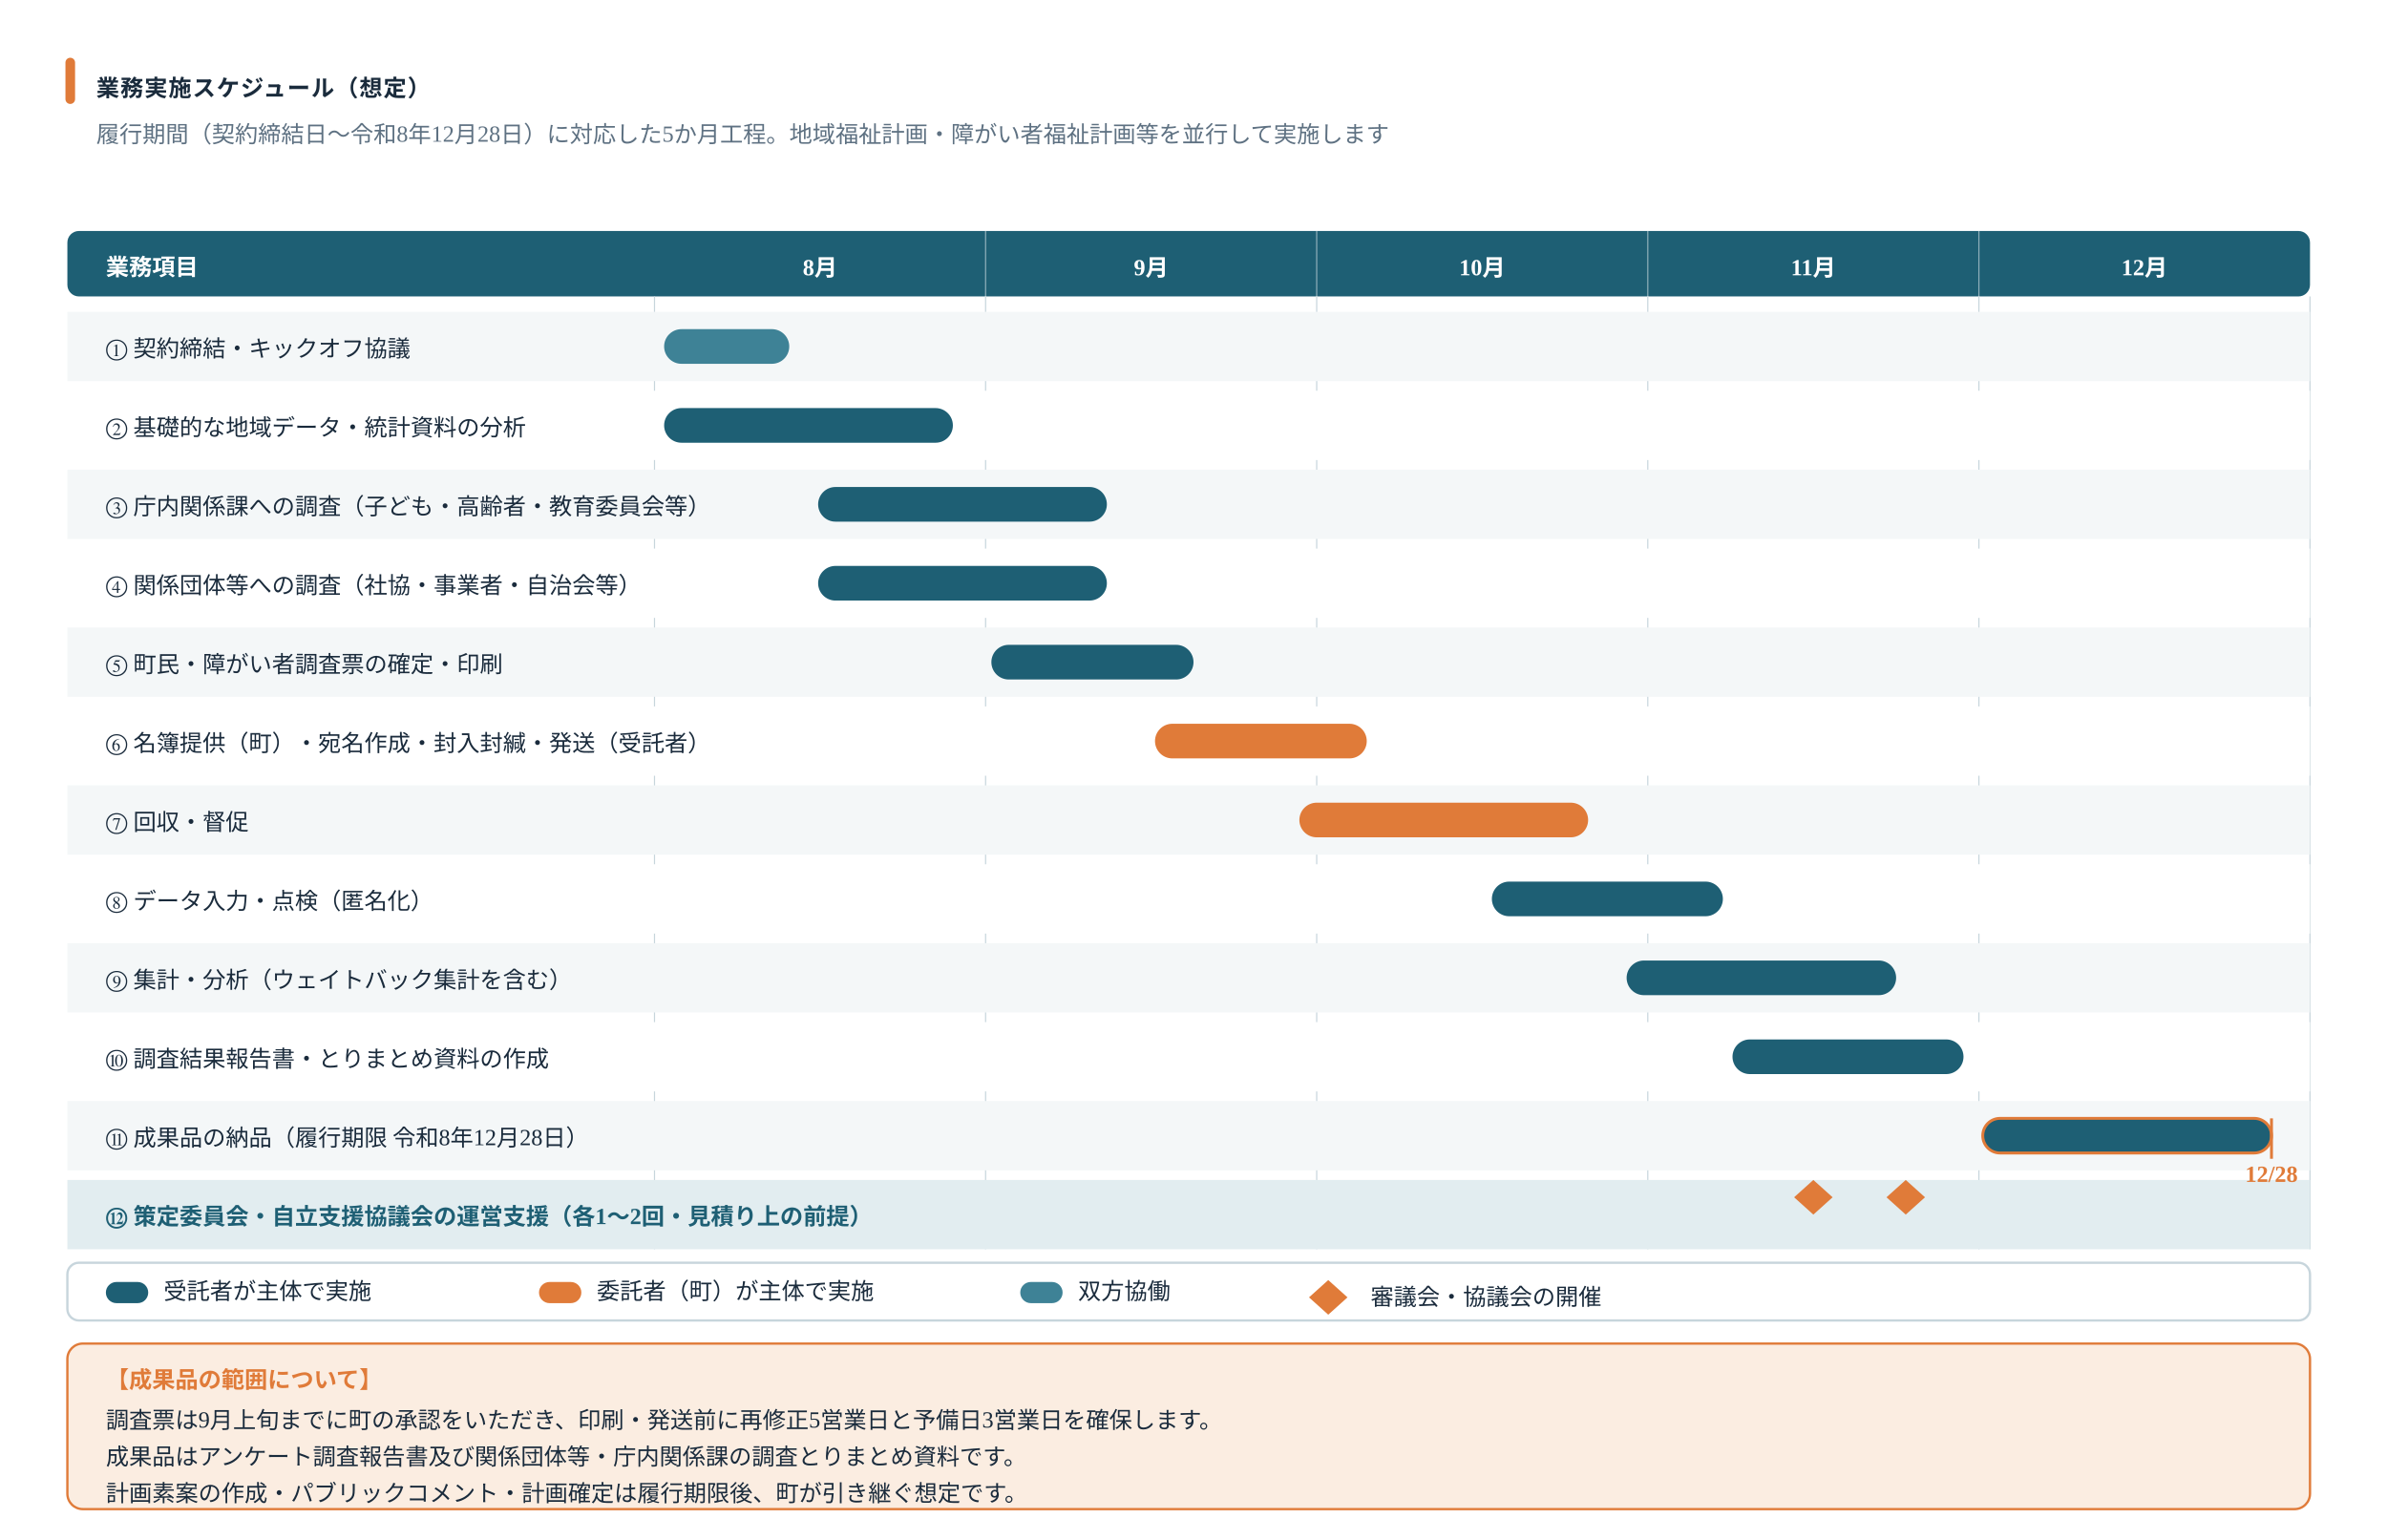
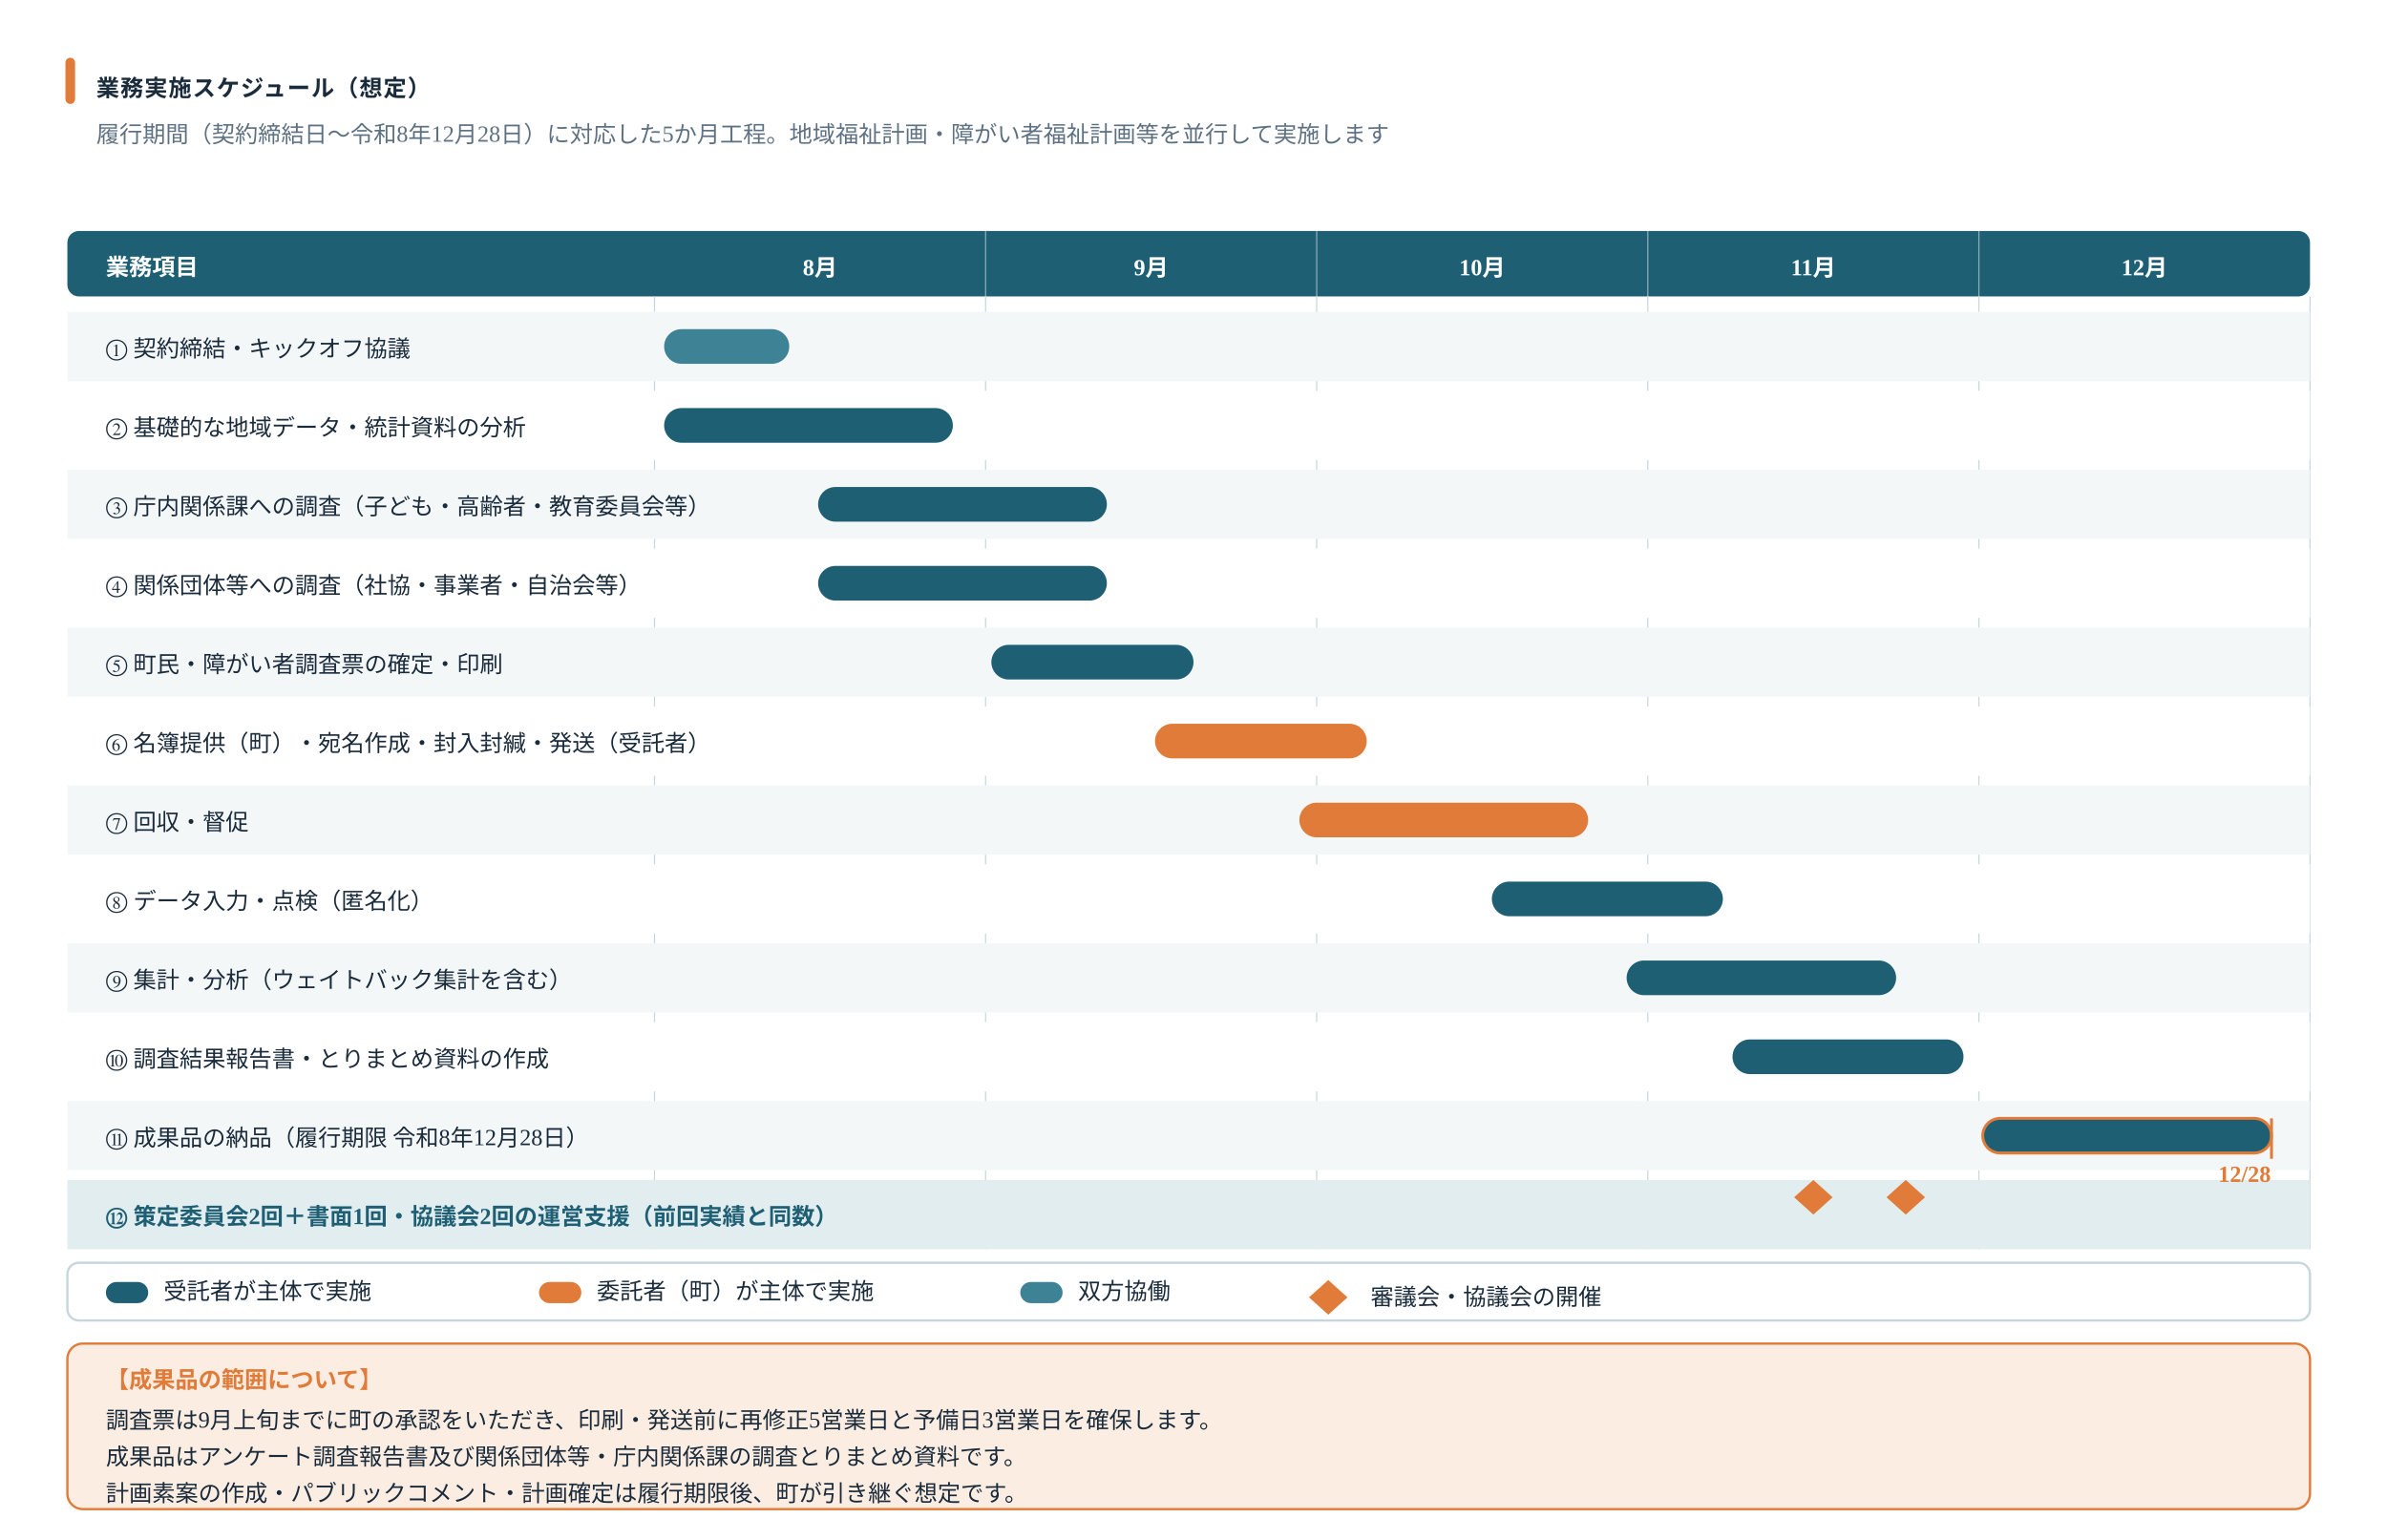
<svg xmlns="http://www.w3.org/2000/svg" viewBox="0 0 1240 800" class="bzu-fig" role="img" aria-labelledby="fig-08-t fig-08-d" preserveAspectRatio="xMidYMid meet">
  <style>
/* ==== 可変トークン ====
   外側の CSS で :root や任意の親要素に
   --c-brand などを定義すれば、この図の配色を一括変更できます。
   例) :root{ --c-brand:#004C6D; --fs-scale:1.08; }
   ==================== */
.bzu-fig{
  display:block; width:100%;
  max-width:var(--fig-max-width, 1240px);
  height:auto; margin:var(--fig-margin, 0 auto);
  font-family:var(--fig-font, 'BIZ UDPGothic','BIZ UDPゴシック','BIZ UDGothic','BIZ UDゴシック','Yu Gothic UI','Yu Gothic','Meiryo',sans-serif);
  font-weight:var(--fig-font-weight, 400);
}
.bzu-fig .f-ink{fill:var(--c-ink,#1A2B3C)}
.bzu-fig .f-muted{fill:var(--c-ink-muted,#5E7182)}
.bzu-fig .f-brand{fill:var(--c-brand,#1E5F74)}
.bzu-fig .f-brand2{fill:var(--c-brand-light,#3E8296)}
.bzu-fig .f-accent{fill:var(--c-accent,#E07B39)}
.bzu-fig .f-surfalt{fill:var(--c-surface-alt,#F4F7F8)}
.bzu-fig .f-brandpale{fill:var(--c-brand-pale,#E2EDF0)}
.bzu-fig .f-accentpale{fill:var(--c-accent-pale,#FBEDE1)}
.bzu-fig .f-surface{fill:var(--c-surface,#FFFFFF)}
.bzu-fig .f-onbrand{fill:var(--c-on-brand,#FFFFFF)}
.bzu-fig .s-accent{stroke:var(--c-accent,#E07B39)}
.bzu-fig .s-border{stroke:var(--c-border,#C7D5DC)}
.bzu-fig .s-surface{stroke:var(--c-surface,#FFFFFF)}
/* 文字サイズ：--fs-scale で全体を一括拡縮（既定 1） */
- .bzu-fig .fs-10{font-size:calc(10px * var(--fs-scale, 1))}
- .bzu-fig .fs-12{font-size:calc(12px * var(--fs-scale, 1))}
+ .bzu-fig .fs-10{font-size:calc(15px * var(--fs-scale, 1))}
+ .bzu-fig .fs-12{font-size:calc(18px * var(--fs-scale, 1))}
.bzu-fig .fs-12_5{font-size:calc(18.5px * var(--fs-scale, 1))}
.bzu-fig .fs-13{font-size:calc(19px * var(--fs-scale, 1))}
.bzu-fig .fs-13_5{font-size:calc(19.5px * var(--fs-scale, 1))}
.bzu-fig .fs-23{font-size:calc(30px * var(--fs-scale, 1))}
</style>
  <defs>
    <marker id="ar" viewBox="0 0 10 10" refX="9" refY="5" markerWidth="7" markerHeight="7" orient="auto-start-reverse">
      <path class="f-brand2" d="M0,0 L10,5 L0,10 z" />
    </marker>
  </defs>
  <rect class="f-surface" width="1240" height="800" />
  <rect class="f-accent" x="34" y="30" width="5" height="24" rx="2.5" />
  <text class="f-ink fs-23" x="50" y="50" font-weight="700" text-anchor="start" letter-spacing="0.5">業務実施スケジュール（想定）</text>
  <text class="f-muted fs-13_5" x="50" y="74" font-weight="400" text-anchor="start" letter-spacing="0">履行期間（契約締結日〜令和8年12月28日）に対応した5か月工程。地域福祉計画・障がい者福祉計画等を並行して実施します</text>
  <rect class="f-brand" x="35" y="120" width="1165" height="34" rx="6" />
  <text class="f-onbrand fs-13_5" x="55" y="143" font-weight="700" text-anchor="start" letter-spacing="0">業務項目</text>
  <text class="f-onbrand fs-13" x="426" y="143" font-weight="700" text-anchor="middle" letter-spacing="0">8月</text>
  <line class="s-surface" x1="512" y1="120" x2="512" y2="649" stroke-width="0.6" opacity="0.5" />
  <text class="f-onbrand fs-13" x="598" y="143" font-weight="700" text-anchor="middle" letter-spacing="0">9月</text>
  <line class="s-surface" x1="684" y1="120" x2="684" y2="649" stroke-width="0.6" opacity="0.5" />
  <text class="f-onbrand fs-13" x="770" y="143" font-weight="700" text-anchor="middle" letter-spacing="0">10月</text>
  <line class="s-surface" x1="856" y1="120" x2="856" y2="649" stroke-width="0.6" opacity="0.5" />
  <text class="f-onbrand fs-13" x="942" y="143" font-weight="700" text-anchor="middle" letter-spacing="0">11月</text>
  <line class="s-surface" x1="1028" y1="120" x2="1028" y2="649" stroke-width="0.6" opacity="0.5" />
  <text class="f-onbrand fs-13" x="1114" y="143" font-weight="700" text-anchor="middle" letter-spacing="0">12月</text>
  <line class="s-border" x1="340" y1="154" x2="340" y2="649" stroke-width="0.6" />
  <line class="s-border" x1="512" y1="154" x2="512" y2="649" stroke-width="0.6" />
  <line class="s-border" x1="684" y1="154" x2="684" y2="649" stroke-width="0.6" />
  <line class="s-border" x1="856" y1="154" x2="856" y2="649" stroke-width="0.6" />
  <line class="s-border" x1="1028" y1="154" x2="1028" y2="649" stroke-width="0.6" />
  <line class="s-border" x1="1200" y1="154" x2="1200" y2="649" stroke-width="0.6" />
  <rect class="f-surfalt" x="35" y="162" width="1165" height="36" rx="0" />
  <rect class="f-surface" x="35" y="203" width="1165" height="36" rx="0" />
  <rect class="f-surfalt" x="35" y="244" width="1165" height="36" rx="0" />
  <rect class="f-surface" x="35" y="285" width="1165" height="36" rx="0" />
  <rect class="f-surfalt" x="35" y="326" width="1165" height="36" rx="0" />
  <rect class="f-surface" x="35" y="367" width="1165" height="36" rx="0" />
  <rect class="f-surfalt" x="35" y="408" width="1165" height="36" rx="0" />
  <rect class="f-surface" x="35" y="449" width="1165" height="36" rx="0" />
  <rect class="f-surfalt" x="35" y="490" width="1165" height="36" rx="0" />
  <rect class="f-surface" x="35" y="531" width="1165" height="36" rx="0" />
  <rect class="f-surfalt" x="35" y="572" width="1165" height="36" rx="0" />
  <rect class="f-brandpale" x="35" y="613" width="1165" height="36" rx="0" />
  <text class="f-ink fs-12_5" x="55" y="185" font-weight="400" text-anchor="start" letter-spacing="0">① 契約締結・キックオフ協議</text>
  <text class="f-ink fs-12_5" x="55" y="226" font-weight="400" text-anchor="start" letter-spacing="0">② 基礎的な地域データ・統計資料の分析</text>
  <text class="f-ink fs-12_5" x="55" y="267" font-weight="400" text-anchor="start" letter-spacing="0">③ 庁内関係課への調査（子ども・高齢者・教育委員会等）</text>
  <text class="f-ink fs-12_5" x="55" y="308" font-weight="400" text-anchor="start" letter-spacing="0">④ 関係団体等への調査（社協・事業者・自治会等）</text>
  <text class="f-ink fs-12_5" x="55" y="349" font-weight="400" text-anchor="start" letter-spacing="0">⑤ 町民・障がい者調査票の確定・印刷</text>
  <text class="f-ink fs-12_5" x="55" y="390" font-weight="400" text-anchor="start" letter-spacing="0">⑥ 名簿提供（町）・宛名作成・封入封緘・発送（受託者）</text>
  <text class="f-ink fs-12_5" x="55" y="431" font-weight="400" text-anchor="start" letter-spacing="0">⑦ 回収・督促</text>
  <text class="f-ink fs-12_5" x="55" y="472" font-weight="400" text-anchor="start" letter-spacing="0">⑧ データ入力・点検（匿名化）</text>
  <text class="f-ink fs-12_5" x="55" y="513" font-weight="400" text-anchor="start" letter-spacing="0">⑨ 集計・分析（ウェイトバック集計を含む）</text>
  <text class="f-ink fs-12_5" x="55" y="554" font-weight="400" text-anchor="start" letter-spacing="0">⑩ 調査結果報告書・とりまとめ資料の作成</text>
  <text class="f-ink fs-12_5" x="55" y="595" font-weight="400" text-anchor="start" letter-spacing="0">⑪ 成果品の納品（履行期限 令和8年12月28日）</text>
-   <text class="f-brand fs-12_5" x="55" y="636" font-weight="700" text-anchor="start" letter-spacing="0">⑫ 策定委員会・自立支援協議会の運営支援（各1〜2回・見積り上の前提）</text>
+   <text class="f-brand fs-12_5" x="55" y="636" font-weight="700" text-anchor="start" letter-spacing="0">⑫ 策定委員会2回＋書面1回・協議会2回の運営支援（前回実績と同数）</text>
  <rect class="f-brand2" x="345" y="171" width="65" height="18" rx="9" />
  <rect class="f-brand" x="345" y="212" width="150" height="18" rx="9" />
  <rect class="f-brand" x="425" y="253" width="150" height="18" rx="9" />
  <rect class="f-brand" x="425" y="294" width="150" height="18" rx="9" />
  <rect class="f-brand" x="515" y="335" width="105" height="18" rx="9" />
  <rect class="f-accent" x="600" y="376" width="110" height="18" rx="9" />
  <rect class="f-accent" x="675" y="417" width="150" height="18" rx="9" />
  <rect class="f-brand" x="775" y="458" width="120" height="18" rx="9" />
  <rect class="f-brand" x="845" y="499" width="140" height="18" rx="9" />
  <rect class="f-brand" x="900" y="540" width="120" height="18" rx="9" />
  <rect class="f-brand s-accent" x="1030" y="581" width="150" height="18" rx="9" stroke-width="1.5" />
  <path class="f-accent" d="M942,613 L952,622 L942,631 L932,622 Z" />
  <path class="f-accent" d="M990,613 L1000,622 L990,631 L980,622 Z" />
  <line class="s-accent" x1="1180" y1="581" x2="1180" y2="602" stroke-width="1.5" />
-   <text class="f-accent fs-10" x="1180" y="614" font-weight="700" text-anchor="middle" letter-spacing="0">12/28</text>
+   <text class="f-accent fs-10" x="1166" y="614" font-weight="700" text-anchor="middle" letter-spacing="0">12/28</text>
  <rect class="f-surface s-border" x="35" y="656" width="1165" height="30" rx="6" stroke-width="1.2" />
  <rect class="f-brand" x="55" y="666" width="22" height="11" rx="5.5" />
  <text class="f-ink fs-12" x="85" y="675" font-weight="400" text-anchor="start" letter-spacing="0">受託者が主体で実施</text>
  <rect class="f-accent" x="280" y="666" width="22" height="11" rx="5.5" />
  <text class="f-ink fs-12" x="310" y="675" font-weight="400" text-anchor="start" letter-spacing="0">委託者（町）が主体で実施</text>
  <rect class="f-brand2" x="530" y="666" width="22" height="11" rx="5.5" />
  <text class="f-ink fs-12" x="560" y="675" font-weight="400" text-anchor="start" letter-spacing="0">双方協働</text>
  <path class="f-accent" d="M690,665 L700,674 L690,683 L680,674 Z" />
  <text class="f-ink fs-12" x="712" y="678" font-weight="400" text-anchor="start" letter-spacing="0">審議会・協議会の開催</text>
  <rect class="f-accentpale s-accent" x="35" y="698" width="1165" height="86" rx="8" stroke-width="1.2" />
  <text class="f-accent fs-12_5" x="55" y="721" font-weight="700" text-anchor="start" letter-spacing="0">【成果品の範囲について】</text>
  <text class="f-ink fs-12" x="55" y="742" font-weight="400" text-anchor="start" letter-spacing="0">調査票は9月上旬までに町の承認をいただき、印刷・発送前に再修正5営業日と予備日3営業日を確保します。</text>
  <text class="f-ink fs-12" x="55" y="761" font-weight="400" text-anchor="start" letter-spacing="0">成果品はアンケート調査報告書及び関係団体等・庁内関係課の調査とりまとめ資料です。</text>
  <text class="f-ink fs-12" x="55" y="780" font-weight="400" text-anchor="start" letter-spacing="0">計画素案の作成・パブリックコメント・計画確定は履行期限後、町が引き継ぐ想定です。</text>
</svg>
